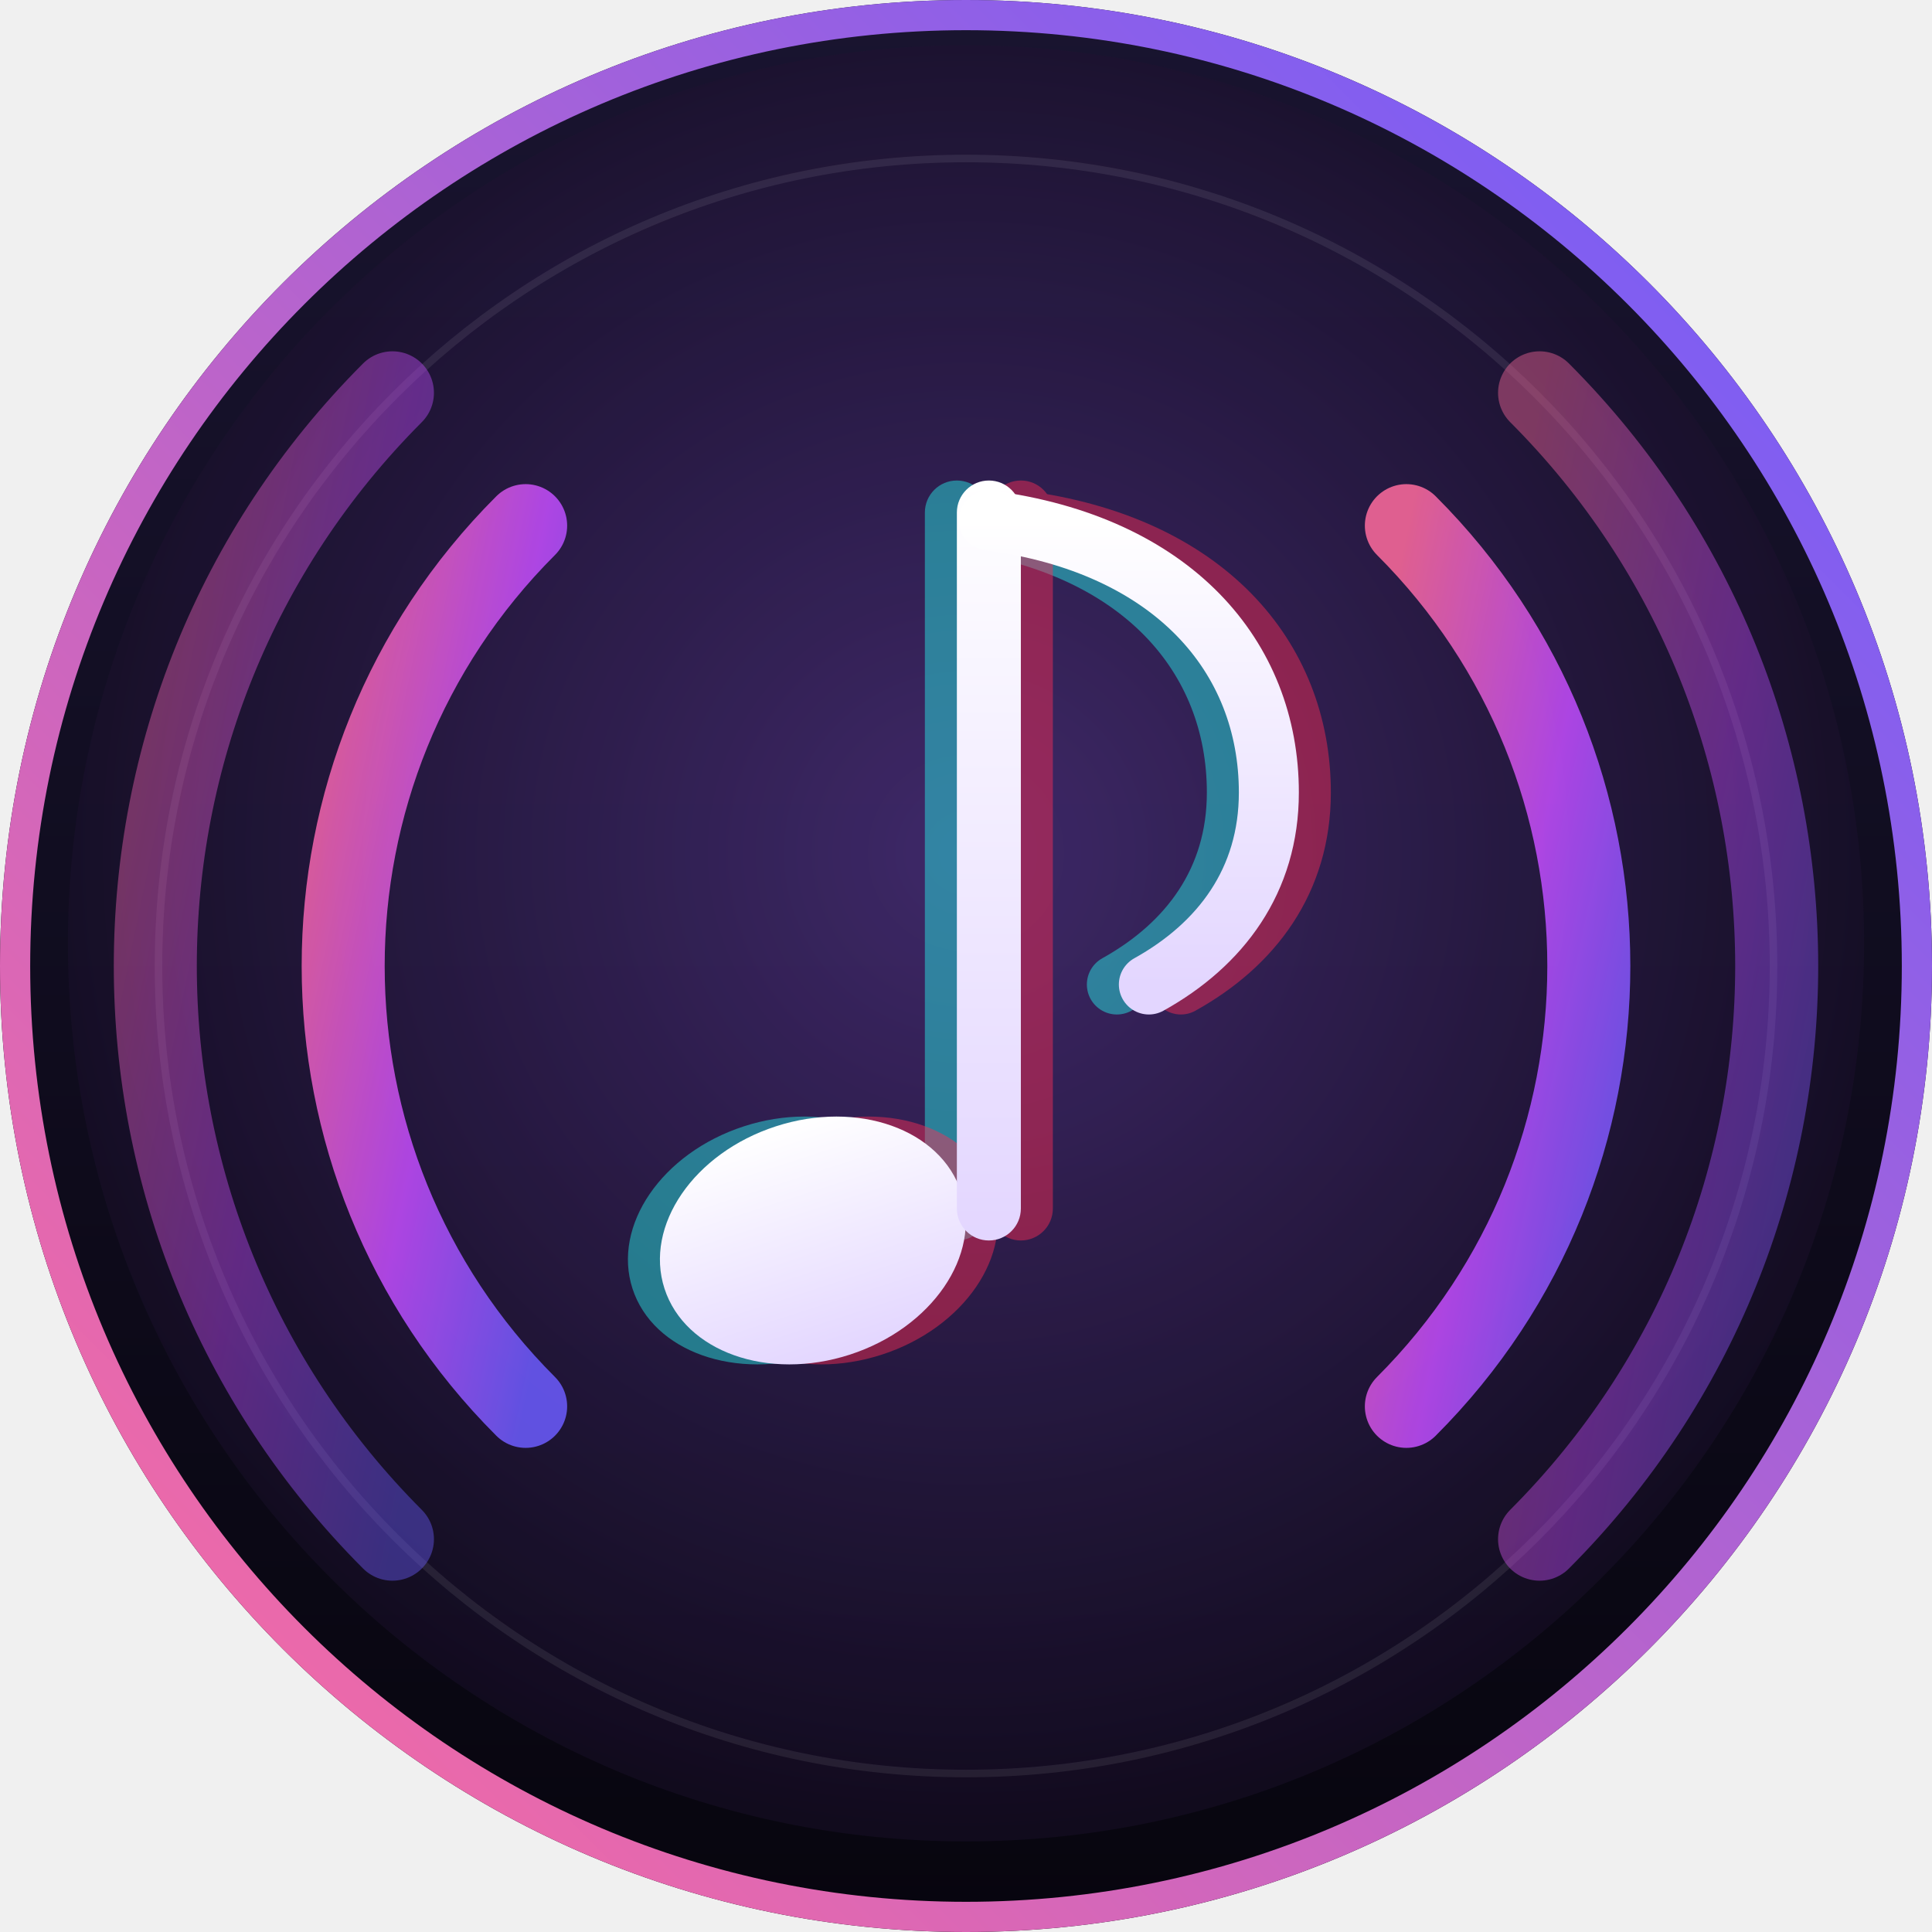
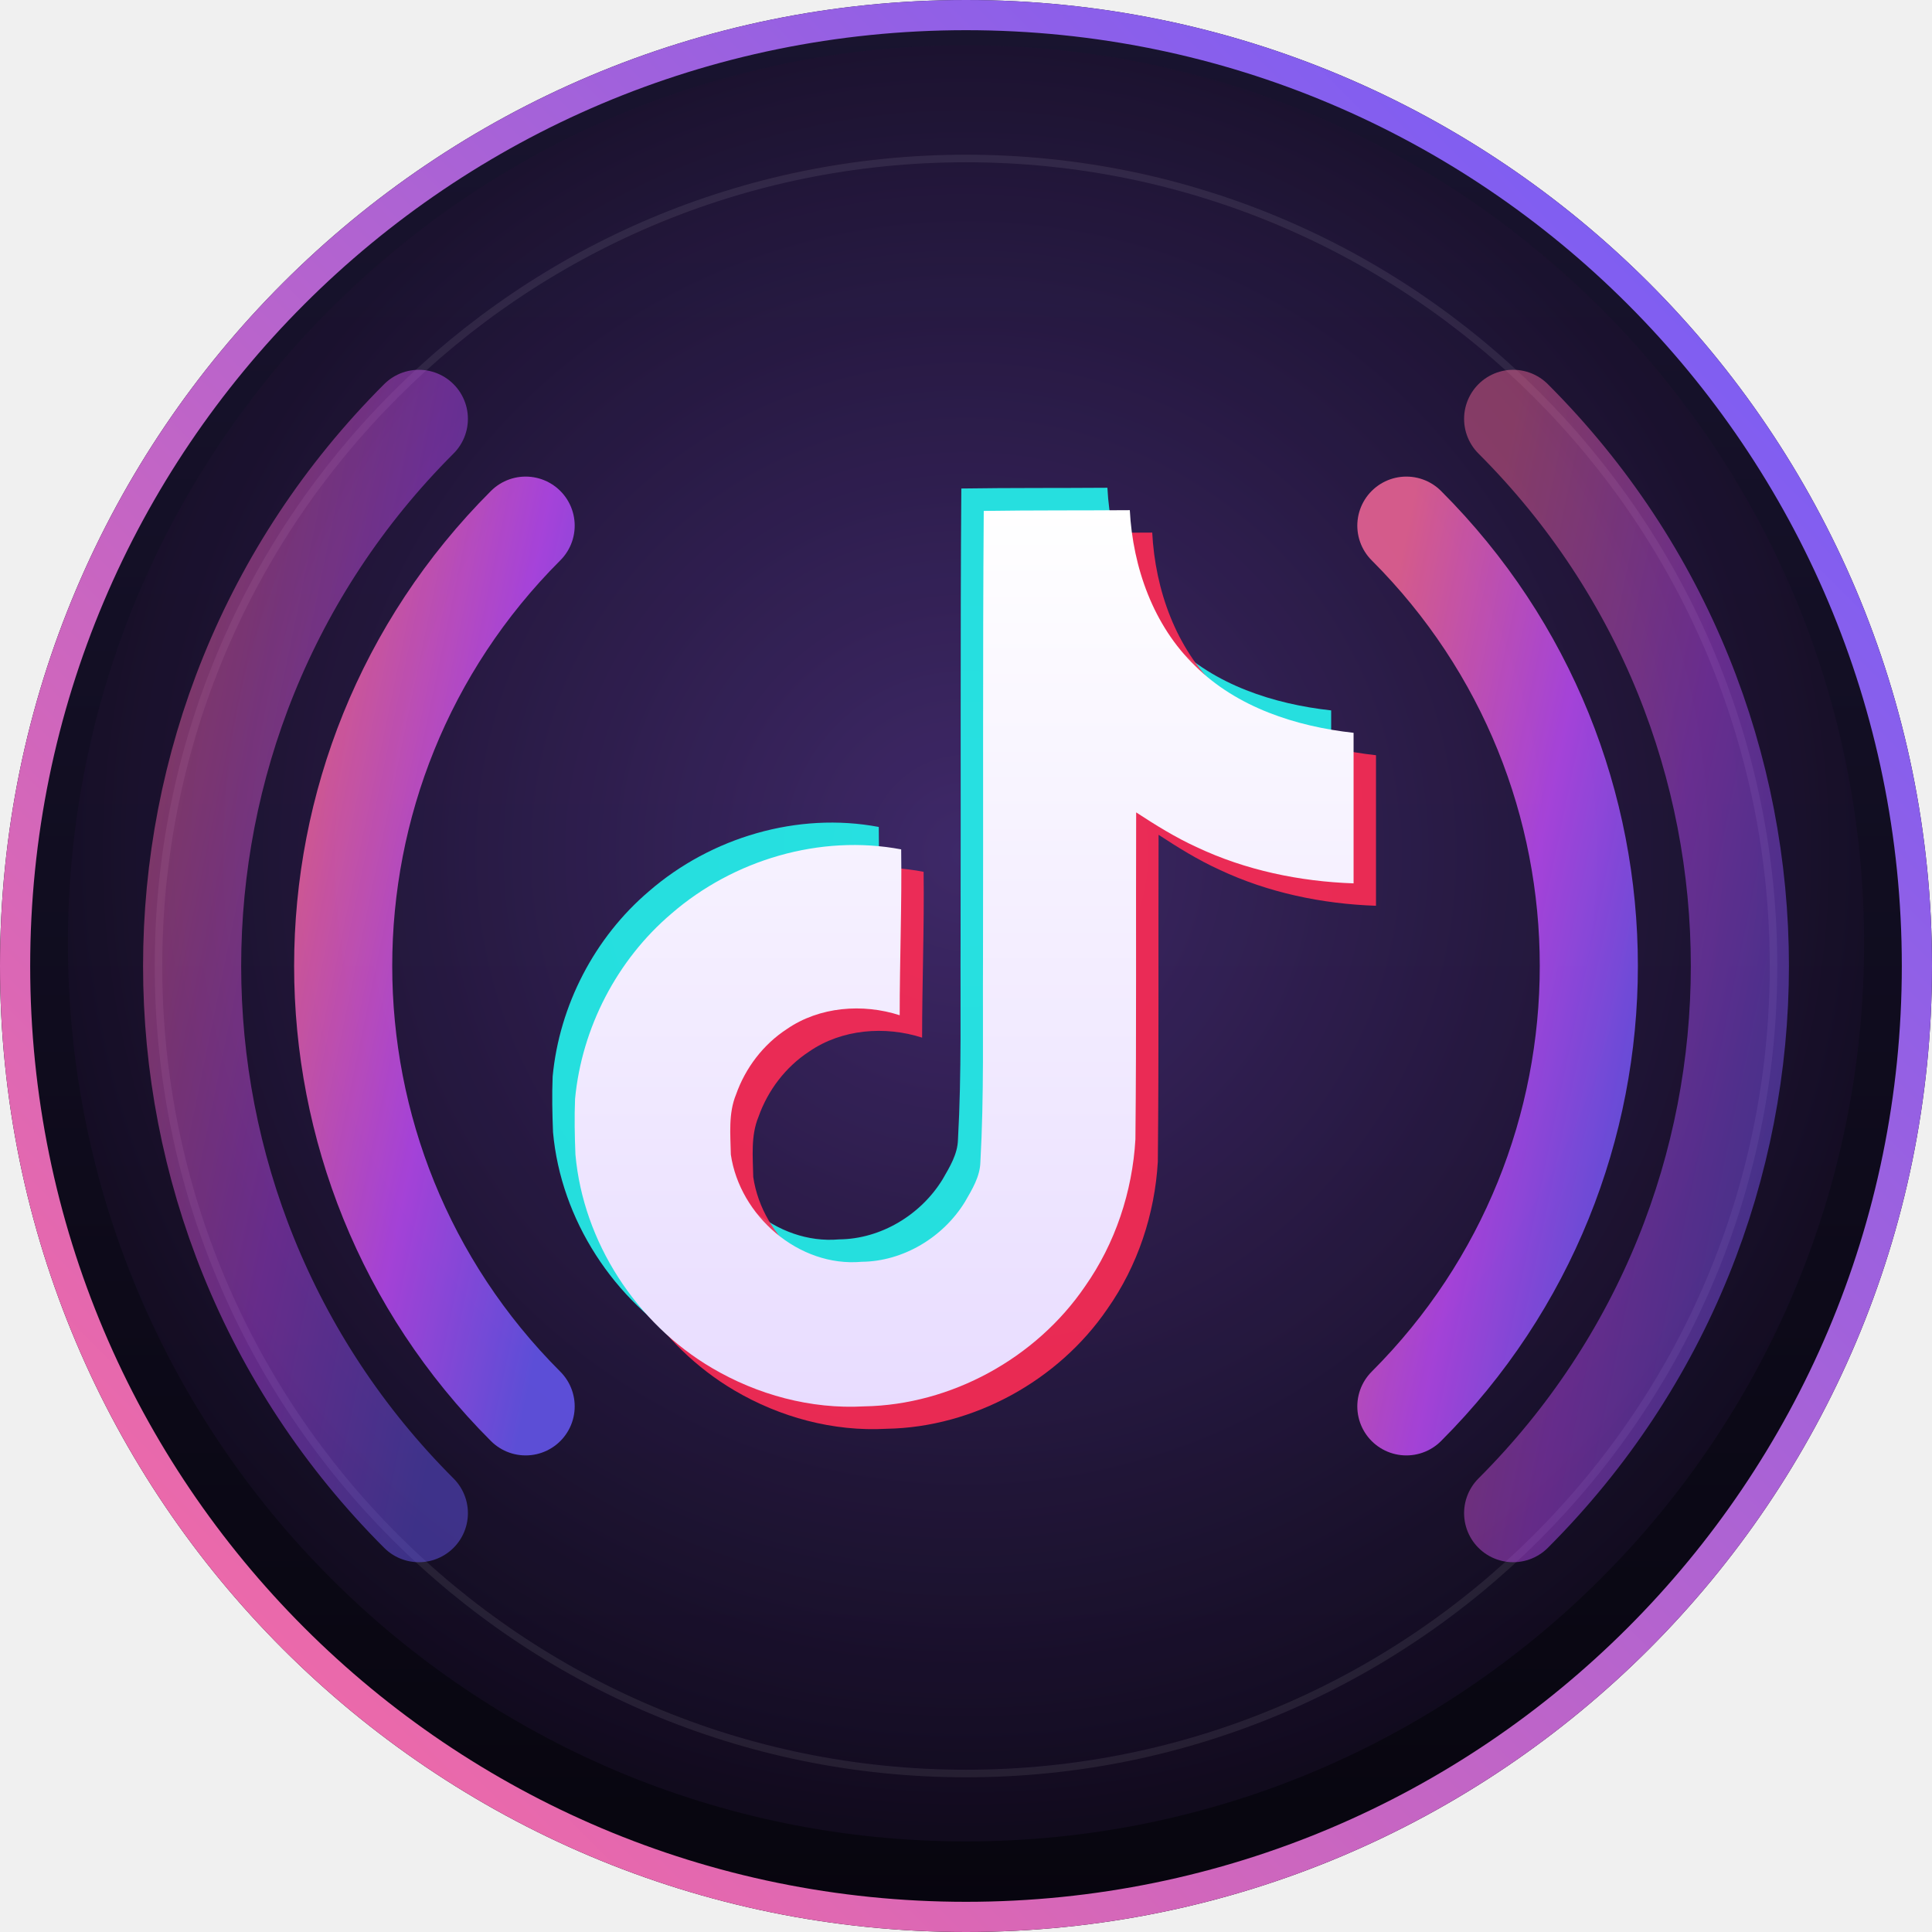
<svg xmlns="http://www.w3.org/2000/svg" width="512" height="512" viewBox="0 0 512 512" role="img" aria-label="beinfluencer logo">
  <defs>
    <linearGradient id="bg" x1="0" y1="0" x2="0" y2="1">
      <stop offset="0" stop-color="#191430" />
      <stop offset="1" stop-color="#07050e" />
    </linearGradient>
    <radialGradient id="glow" cx="0.5" cy="0.45" r="0.62">
      <stop offset="0" stop-color="#4a2f7a" />
      <stop offset="1" stop-color="#0b0714" />
    </radialGradient>
    <linearGradient id="accent" x1="0" y1="0" x2="1" y2="1">
      <stop offset="0" stop-color="#ff6b9d" />
      <stop offset="0.55" stop-color="#c44dff" />
      <stop offset="1" stop-color="#6c5cff" />
    </linearGradient>
    <linearGradient id="accent2" x1="0" y1="1" x2="1" y2="0">
      <stop offset="0" stop-color="#ff6b9d" />
      <stop offset="1" stop-color="#6c5cff" />
    </linearGradient>
-     <linearGradient id="note" x1="0" y1="0" x2="0" y2="1">
+     <linearGradient id="white" x1="0" y1="0" x2="0" y2="1">
      <stop offset="0" stop-color="#ffffff" />
-       <stop offset="1" stop-color="#e3d6ff" />
+       <stop offset="1" stop-color="#e8dcff" />
    </linearGradient>
    <clipPath id="circle">
      <circle cx="256" cy="256" r="256" />
    </clipPath>
+     <path id="note" d="M12.525.02c1.31-.02 2.61-.01 3.91-.02.08 1.53.63 3.09 1.75 4.17 1.12 1.11 2.7 1.62 4.24 1.79v4.03c-1.44-.05-2.89-.35-4.2-.97-.57-.26-1.1-.59-1.62-.93-.01 2.92.01 5.84-.02 8.75-.08 1.4-.54 2.79-1.35 3.94-1.31 1.92-3.58 3.17-5.91 3.21-1.43.08-2.86-.31-4.08-1.03-2.02-1.19-3.44-3.37-3.65-5.71-.02-.5-.03-1-.01-1.49.18-1.9 1.12-3.72 2.58-4.96 1.66-1.44 3.98-2.13 6.15-1.72.02 1.48-.04 2.96-.04 4.44-.99-.32-2.15-.23-3.02.37-.63.41-1.11 1.04-1.36 1.75-.21.51-.15 1.07-.14 1.61.24 1.64 1.82 3.02 3.5 2.87 1.12-.01 2.19-.66 2.77-1.61.19-.33.4-.67.41-1.06.1-1.79.06-3.57.07-5.36.01-4.03-.01-8.05.02-12.07z" />
  </defs>
  <g clip-path="url(#circle)">
    <rect width="512" height="512" fill="url(#bg)" />
    <circle cx="256" cy="250" r="238" fill="url(#glow)" opacity="0.8" />
    <circle cx="256" cy="256" r="214" fill="none" stroke="#ffffff" stroke-width="2" opacity="0.08" />
    <g fill="none" stroke="url(#accent)" stroke-linecap="round">
-       <path d="M139.3 372.7 A 165 165 0 0 1 139.3 139.3" stroke-width="22" opacity="0.85" />
-       <path d="M372.7 139.3 A 165 165 0 0 1 372.7 372.7" stroke-width="22" opacity="0.85" />
-       <path d="M104 407.9 A 215 215 0 0 1 104 104.1" stroke-width="22" opacity="0.42" />
-       <path d="M408 104.1 A 215 215 0 0 1 408 407.9" stroke-width="22" opacity="0.42" />
+       <path d="M139.3 372.7 A 165 165 0 0 1 139.3 139.3" stroke-width="26" opacity="0.8" />
+       <path d="M372.7 139.3 A 165 165 0 0 1 372.7 372.7" stroke-width="26" opacity="0.8" />
+       <path d="M111 401 A 205 205 0 0 1 111 111" stroke-width="26" opacity="0.45" />
+       <path d="M401 111 A 205 205 0 0 1 401 401" stroke-width="26" opacity="0.45" />
    </g>
-     <g transform="translate(-6 -14) translate(267 259) scale(1.06) translate(-267 -259)">
-       <g opacity="0.45">
-         <ellipse cx="216" cy="338" rx="39" ry="30" transform="rotate(-18 216 338)" fill="#25f4ee" />
-         <rect x="252" y="148" width="16" height="190" rx="8" fill="#25f4ee" />
-         <path d="M260 158 C 306 164 330 192 330 226 C 330 248 318 264 300 274" fill="none" stroke="#25f4ee" stroke-width="15" stroke-linecap="round" />
-       </g>
-       <g opacity="0.45">
-         <ellipse cx="232" cy="338" rx="39" ry="30" transform="rotate(-18 232 338)" fill="#fe2c55" />
-         <rect x="268" y="148" width="16" height="190" rx="8" fill="#fe2c55" />
-         <path d="M276 158 C 322 164 346 192 346 226 C 346 248 334 264 316 274" fill="none" stroke="#fe2c55" stroke-width="15" stroke-linecap="round" />
-       </g>
-       <ellipse cx="224" cy="338" rx="39" ry="30" transform="rotate(-18 224 338)" fill="url(#note)" />
-       <rect x="260" y="148" width="16" height="190" rx="8" fill="url(#note)" />
-       <path d="M268 158 C 314 164 338 192 338 226 C 338 248 326 264 308 274" fill="none" stroke="url(#note)" stroke-width="15" stroke-linecap="round" />
+     <g transform="translate(256 254) scale(9.9) translate(-12.05 -12)">
+       <use href="#note" transform="translate(-0.6 -0.6)" fill="#25f4ee" opacity="0.9" />
+       <use href="#note" transform="translate(0.6 0.6)" fill="#fe2c55" opacity="0.9" />
+       <use href="#note" fill="url(#white)" />
    </g>
  </g>
  <circle cx="256" cy="256" r="252" fill="none" stroke="url(#accent2)" stroke-width="8" />
</svg>
